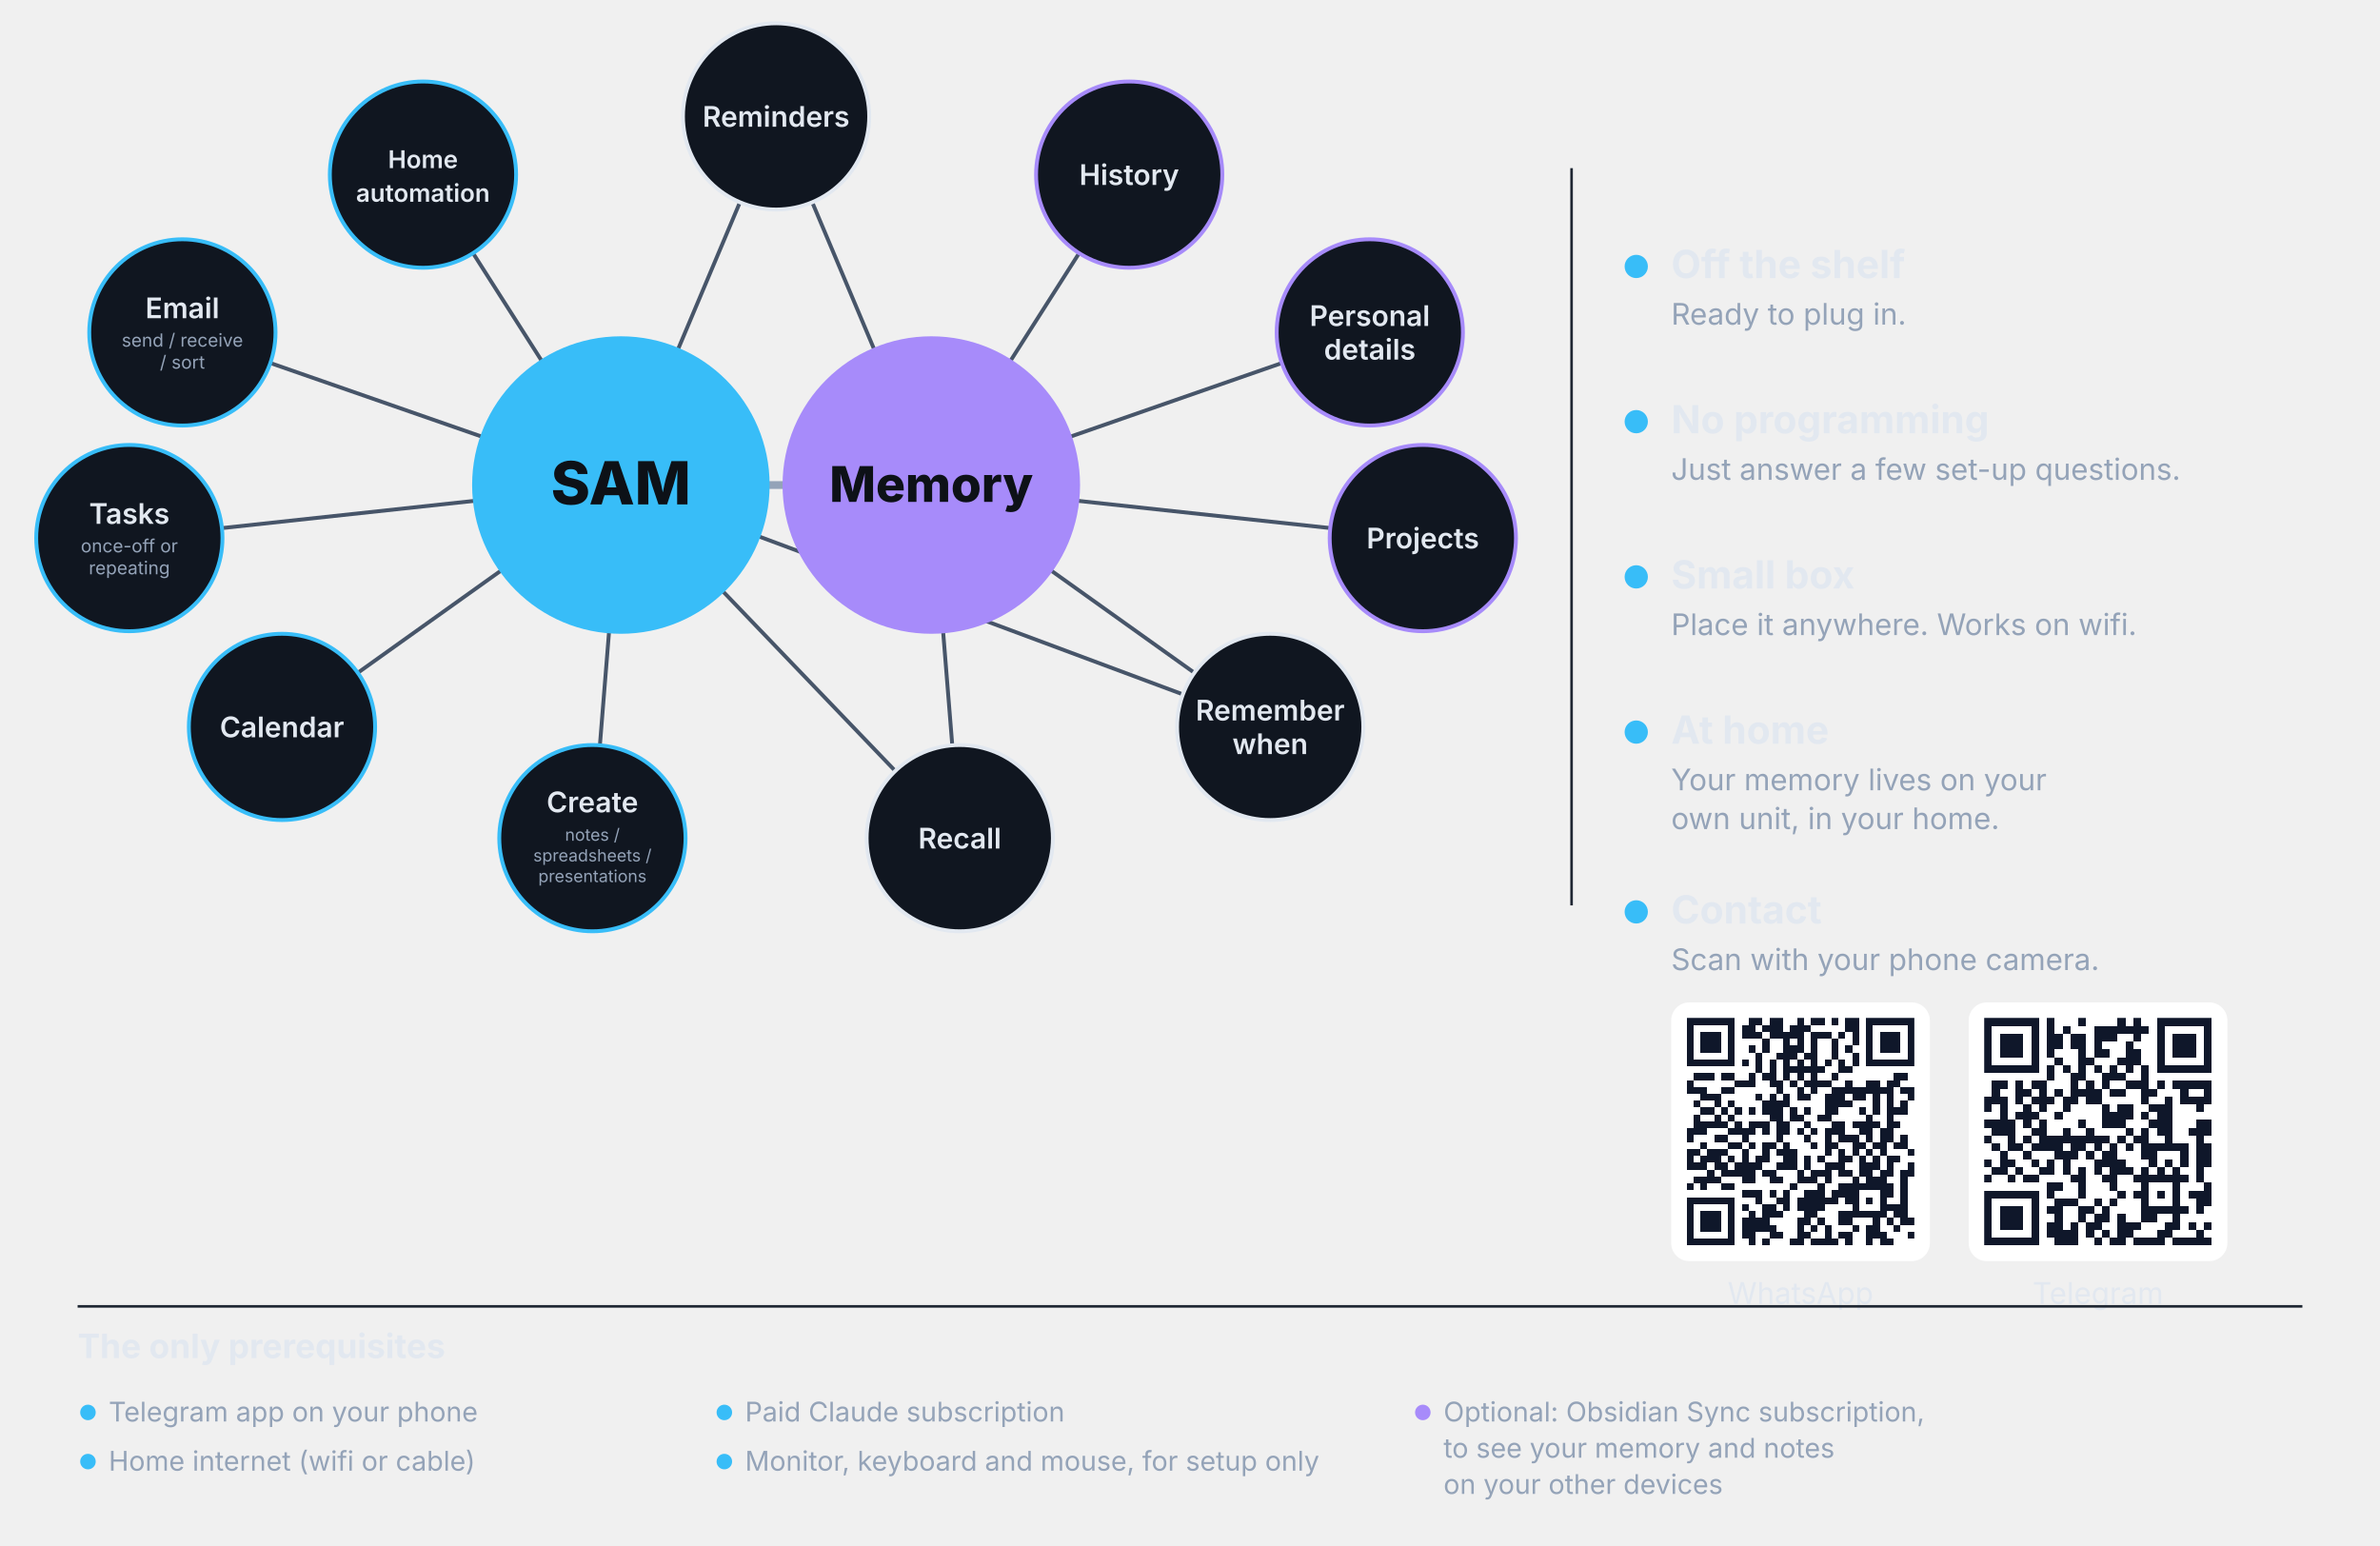
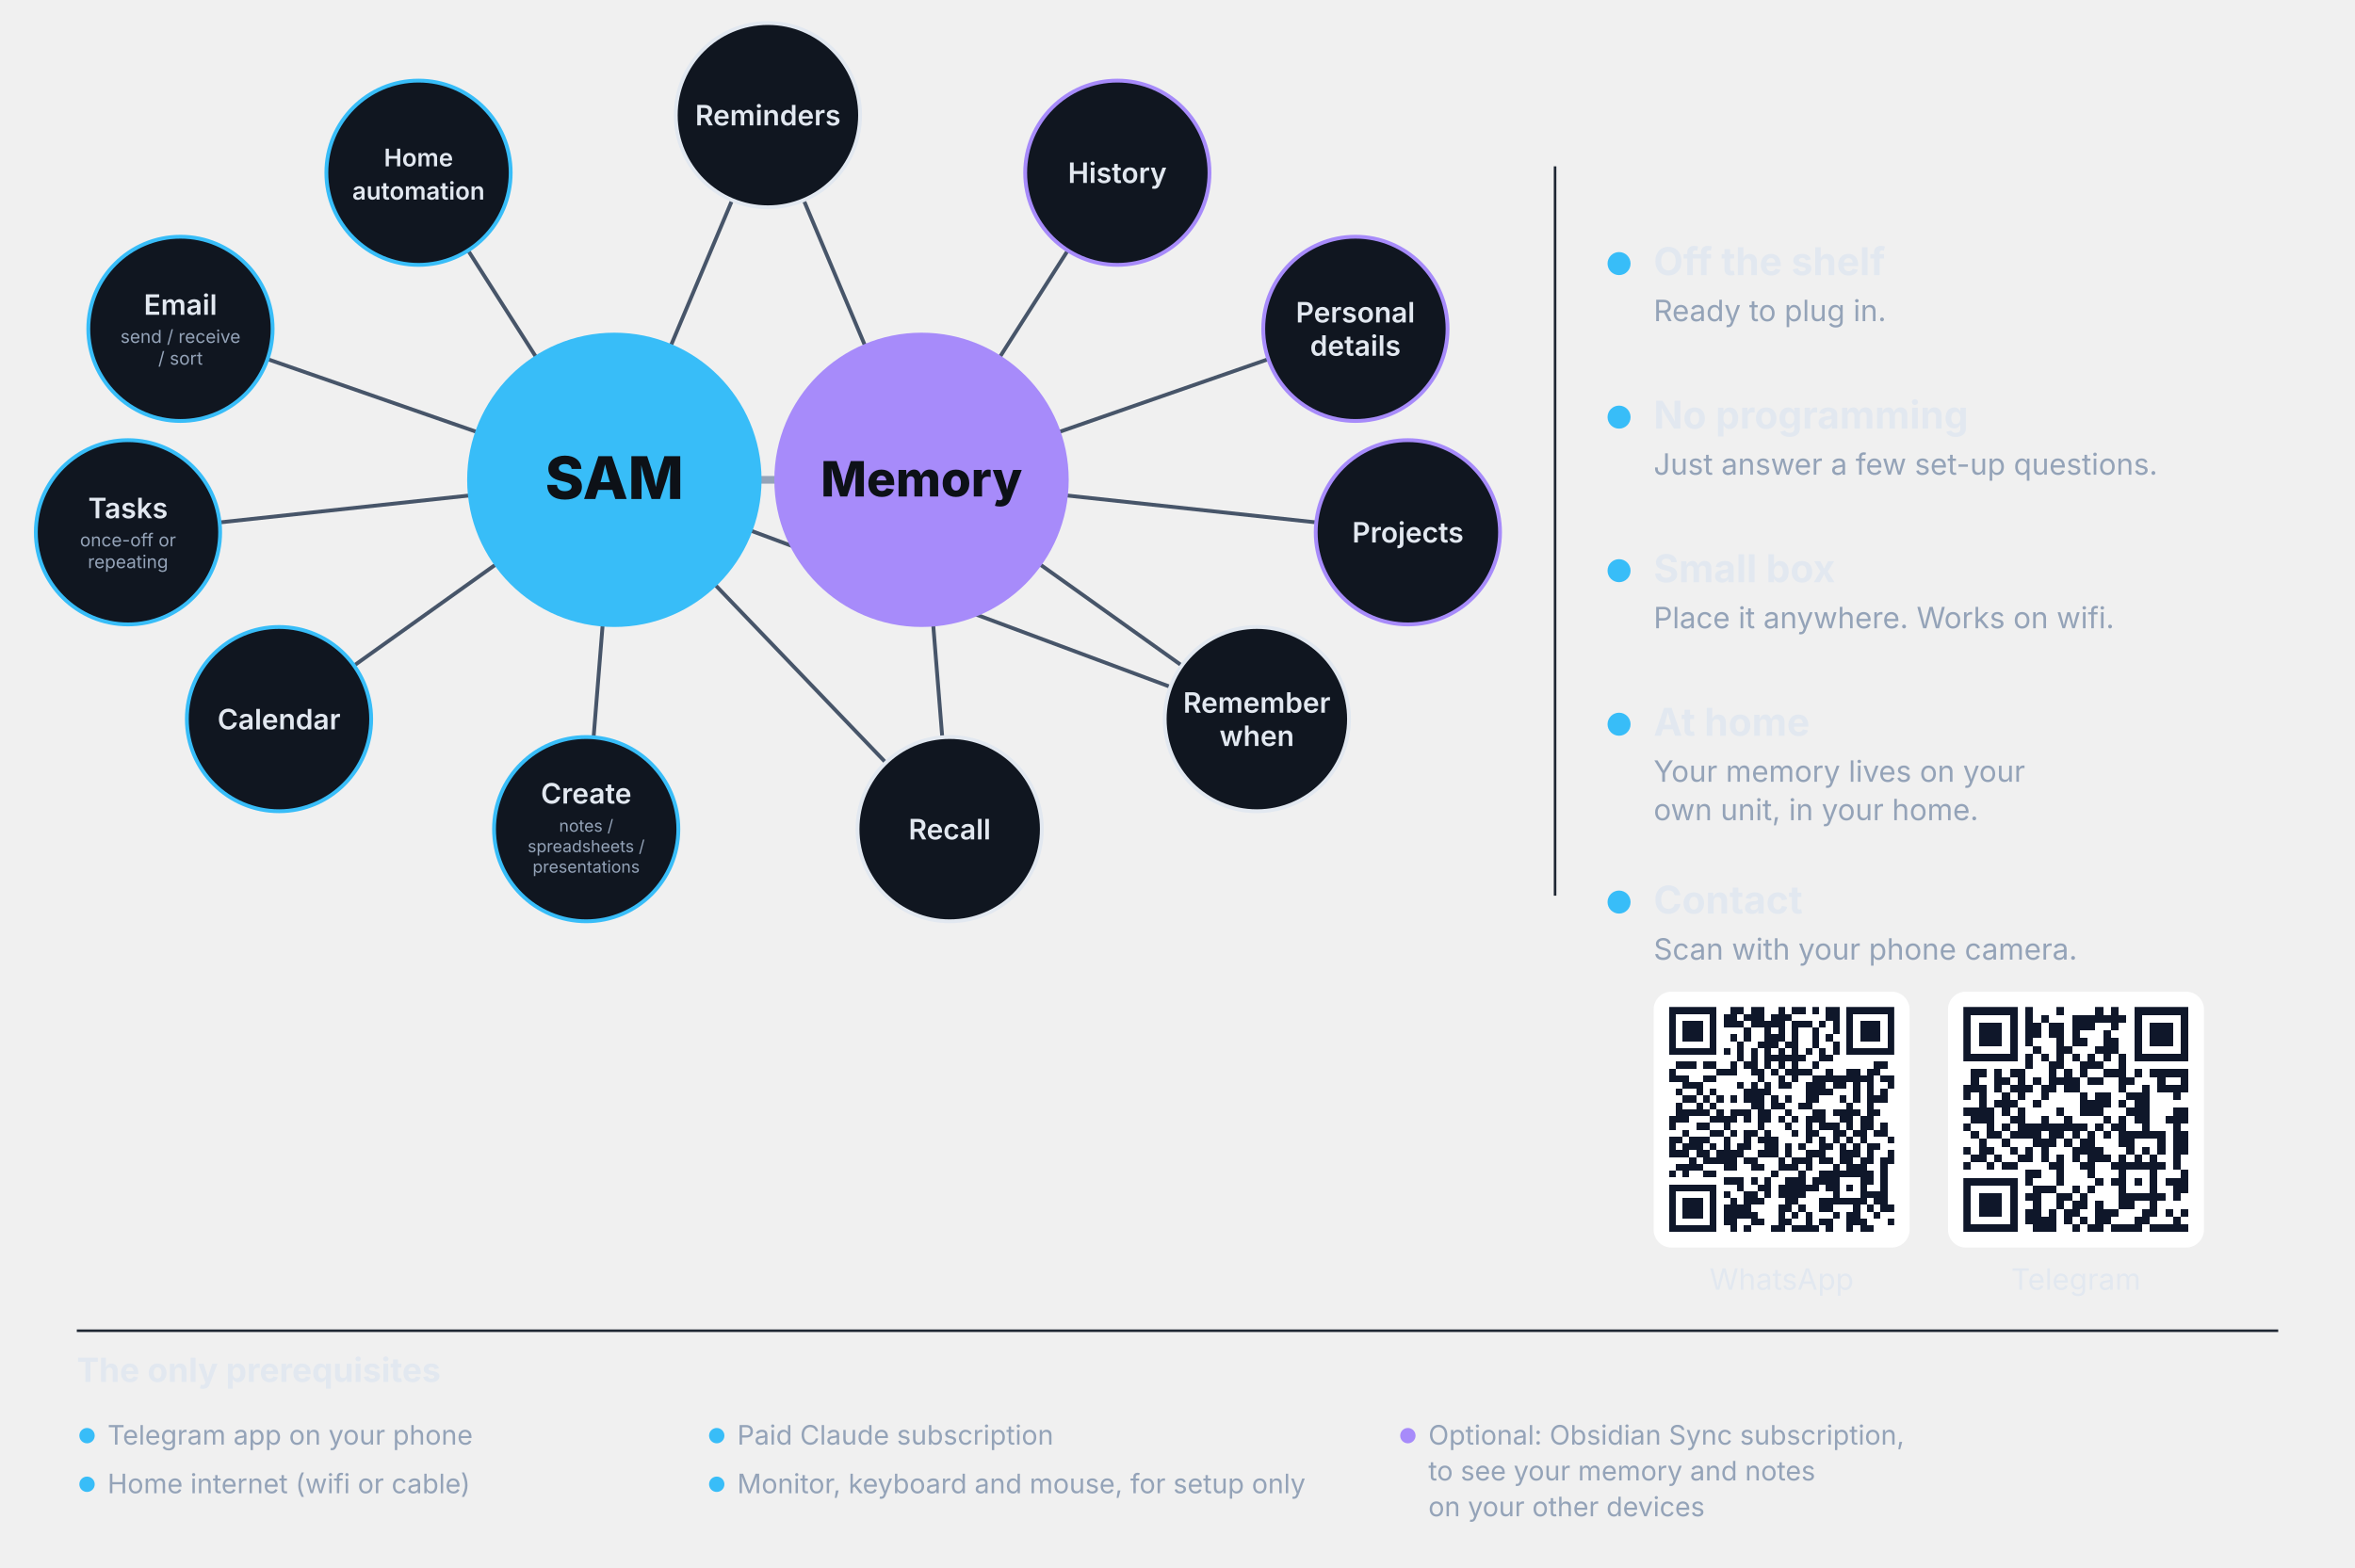
- <svg xmlns="http://www.w3.org/2000/svg" viewBox="0 0 1840 1195" font-family="system-ui,-apple-system,'Segoe UI',sans-serif">
+ <svg xmlns="http://www.w3.org/2000/svg" viewBox="0 0 1840 1225" font-family="system-ui,-apple-system,'Segoe UI',sans-serif">
  <g stroke="#475569" stroke-width="3" fill="none">
    <line x1="480" y1="375" x2="720" y2="375" stroke="#94a3b8" stroke-width="6" />
    <line x1="600" y1="90" x2="480" y2="375" />
    <line x1="600" y1="90" x2="720" y2="375" />
    <line x1="873" y1="135" x2="720" y2="375" />
    <line x1="1059" y1="257" x2="720" y2="375" />
    <line x1="1100" y1="416" x2="720" y2="375" />
    <line x1="982" y1="562" x2="480" y2="375" />
    <line x1="982" y1="562" x2="720" y2="375" />
    <line x1="742" y1="648" x2="480" y2="375" />
    <line x1="742" y1="648" x2="720" y2="375" />
    <line x1="458" y1="648" x2="480" y2="375" />
    <line x1="218" y1="562" x2="480" y2="375" />
    <line x1="100" y1="416" x2="480" y2="375" />
    <line x1="141" y1="257" x2="480" y2="375" />
    <line x1="327" y1="135" x2="480" y2="375" />
  </g>
  <g text-anchor="middle" font-weight="600">
    <circle cx="480" cy="375" r="115" fill="#38bdf8" />
    <text x="480" y="390" font-size="46" fill="#0d1117" font-weight="800">SAM</text>
    <circle cx="720" cy="375" r="115" fill="#a78bfa" />
    <text x="720" y="388" font-size="38" fill="#0d1117" font-weight="800">Memory</text>
    <g fill="rgb(16,22,32)" stroke-width="3">
      <circle cx="600" cy="90" r="72" stroke="#e2e8f0" />
      <circle cx="873" cy="135" r="72" stroke="#a78bfa" />
      <circle cx="1059" cy="257" r="72" stroke="#a78bfa" />
      <circle cx="1100" cy="416" r="72" stroke="#a78bfa" />
      <circle cx="982" cy="562" r="72" stroke="#e2e8f0" />
      <circle cx="742" cy="648" r="72" stroke="#e2e8f0" />
      <circle cx="458" cy="648" r="72" stroke="#38bdf8" />
      <circle cx="218" cy="562" r="72" stroke="#38bdf8" />
      <circle cx="100" cy="416" r="72" stroke="#38bdf8" />
      <circle cx="141" cy="257" r="72" stroke="#38bdf8" />
      <circle cx="327" cy="135" r="72" stroke="#38bdf8" />
    </g>
    <g font-size="22" fill="#e2e8f0">
      <text x="600" y="98">Reminders</text>
      <text x="873" y="143">History</text>
      <text x="1059" y="252">Personal</text>
      <text x="1059" y="278">details</text>
      <text x="1100" y="424">Projects</text>
      <text x="982" y="557">Remember</text>
      <text x="982" y="583">when</text>
      <text x="742" y="656">Recall</text>
      <text x="458" y="628">Create</text>
      <text x="458" y="650" font-size="13" font-weight="400" fill="#94a3b8">notes /</text>
      <text x="458" y="666" font-size="13" font-weight="400" fill="#94a3b8">spreadsheets /</text>
      <text x="458" y="682" font-size="13" font-weight="400" fill="#94a3b8">presentations</text>
      <text x="218" y="570">Calendar</text>
      <text x="100" y="405">Tasks</text>
      <text x="100" y="427" font-size="14" font-weight="400" fill="#94a3b8">once-off or</text>
      <text x="100" y="444" font-size="14" font-weight="400" fill="#94a3b8">repeating</text>
      <text x="141" y="246">Email</text>
      <text x="141" y="268" font-size="14" font-weight="400" fill="#94a3b8">send / receive</text>
      <text x="141" y="285" font-size="14" font-weight="400" fill="#94a3b8">/ sort</text>
      <text x="327" y="130" font-size="19">Home</text>
      <text x="327" y="156" font-size="19">automation</text>
    </g>
  </g>
  <line x1="1215" y1="130" x2="1215" y2="700" stroke="#1f2733" stroke-width="2" />
  <g font-family="system-ui,-apple-system,'Segoe UI',sans-serif">
    <circle cx="1265" cy="206" r="9" fill="#38bdf8" />
    <text x="1292" y="215" font-size="30" font-weight="700" fill="#e2e8f0">Off the shelf</text>
    <text x="1292" y="251" font-size="23" fill="#94a3b8">Ready to plug in.</text>
    <circle cx="1265" cy="326" r="9" fill="#38bdf8" />
    <text x="1292" y="335" font-size="30" font-weight="700" fill="#e2e8f0">No programming</text>
    <text x="1292" y="371" font-size="23" fill="#94a3b8">Just answer a few set-up questions.</text>
    <circle cx="1265" cy="446" r="9" fill="#38bdf8" />
    <text x="1292" y="455" font-size="30" font-weight="700" fill="#e2e8f0">Small box</text>
    <text x="1292" y="491" font-size="23" fill="#94a3b8">Place it anywhere. Works on wifi.</text>
    <circle cx="1265" cy="566" r="9" fill="#38bdf8" />
    <text x="1292" y="575" font-size="30" font-weight="700" fill="#e2e8f0">At home</text>
    <text x="1292" y="611" font-size="23" fill="#94a3b8">Your memory lives on your</text>
    <text x="1292" y="641" font-size="23" fill="#94a3b8">own unit, in your home.</text>
    <circle cx="1265" cy="705" r="9" fill="#38bdf8" />
    <text x="1292" y="714" font-size="30" font-weight="700" fill="#e2e8f0">Contact</text>
    <text x="1292" y="750" font-size="23" fill="#94a3b8">Scan with your phone camera.</text>
    <rect x="1292" y="775" width="200" height="200" rx="14" fill="#ffffff" />
    <svg x="1304" y="787" width="176" height="176" viewBox="0 0 33 33" shape-rendering="crispEdges">
      <path class="qrline" stroke="#0f172a" d="M0 0.5h7m2 0h2m1 0h2m2 0h1m1 0h2m1 0h1m1 0h2m1 0h7m-33 1h1m5 0h1m1 0h2m1 0h3m1 0h3m5 0h2m1 0h1m5 0h1m-33 1h1m1 0h3m1 0h1m1 0h3m1 0h5m1 0h3m1 0h1m1 0h1m1 0h1m1 0h3m1 0h1m-33 1h1m1 0h3m1 0h1m4 0h1m2 0h1m1 0h1m1 0h1m2 0h1m2 0h1m1 0h1m1 0h3m1 0h1m-33 1h1m1 0h3m1 0h1m2 0h1m1 0h1m2 0h3m1 0h1m2 0h1m1 0h1m2 0h1m1 0h3m1 0h1m-33 1h1m5 0h1m3 0h1m2 0h3m1 0h2m2 0h1m2 0h1m1 0h1m5 0h1m-33 1h7m1 0h1m1 0h1m1 0h1m1 0h1m1 0h1m1 0h1m1 0h1m1 0h1m1 0h1m1 0h7m-23 1h1m1 0h1m1 0h6m2 0h2m-23 1h3m1 0h2m2 0h1m1 0h2m1 0h1m1 0h1m1 0h1m2 0h1m8 0h2m-32 1h1m6 0h3m2 0h2m1 0h1m1 0h4m2 0h1m2 0h2m1 0h2m-31 1h3m2 0h2m6 0h1m2 0h1m1 0h1m2 0h9m1 0h2m-31 1h3m5 0h1m1 0h1m1 0h1m1 0h2m2 0h3m1 0h2m1 0h1m1 0h1m2 0h1m-32 1h1m2 0h1m1 0h1m4 0h4m5 0h4m3 0h1m1 0h1m1 0h1m-30 1h2m1 0h1m1 0h1m1 0h1m1 0h3m1 0h1m1 0h1m2 0h2m3 0h1m1 0h1m1 0h3m-31 1h1m2 0h1m1 0h1m5 0h2m1 0h2m2 0h2m5 0h1m2 0h1m-29 1h5m1 0h1m1 0h3m1 0h2m2 0h1m3 0h2m1 0h4m1 0h2m-31 1h3m3 0h4m1 0h1m1 0h2m1 0h1m1 0h1m1 0h3m2 0h2m1 0h2m-30 1h1m3 0h2m2 0h1m4 0h1m3 0h1m2 0h1m1 0h3m1 0h1m1 0h2m1 0h1m-30 1h1m3 0h2m1 0h1m1 0h2m1 0h1m3 0h1m1 0h2m2 0h2m1 0h2m1 0h2m-32 1h2m1 0h3m2 0h1m2 0h1m1 0h3m4 0h1m1 0h1m1 0h1m1 0h1m1 0h1m3 0h1m-33 1h1m1 0h3m1 0h1m1 0h1m1 0h2m2 0h2m1 0h1m1 0h1m2 0h2m1 0h1m1 0h1m1 0h2m-31 1h3m1 0h2m1 0h4m2 0h3m1 0h1m2 0h3m2 0h3m1 0h1m2 0h1m-30 1h1m1 0h5m1 0h2m3 0h1m1 0h3m1 0h2m1 0h2m1 0h2m1 0h2m-32 1h4m3 0h2m2 0h2m2 0h3m1 0h1m3 0h1m1 0h3m2 0h1m-32 1h1m1 0h1m2 0h2m8 0h1m3 0h1m2 0h8m1 0h1m-24 1h3m1 0h1m1 0h1m2 0h3m1 0h4m3 0h2m1 0h1m-32 1h7m3 0h1m2 0h2m1 0h6m1 0h2m1 0h1m1 0h1m2 0h1m-32 1h1m5 0h1m1 0h1m2 0h2m1 0h1m1 0h4m4 0h1m3 0h4m-32 1h1m1 0h3m1 0h1m2 0h1m1 0h3m3 0h2m3 0h7m1 0h2m-32 1h1m1 0h3m1 0h1m1 0h4m4 0h2m1 0h1m2 0h2m3 0h1m1 0h1m1 0h2m-33 1h1m1 0h3m1 0h1m1 0h5m3 0h1m1 0h1m1 0h1m3 0h1m1 0h2m2 0h1m-31 1h1m5 0h1m1 0h2m2 0h2m2 0h2m2 0h1m1 0h2m2 0h3m3 0h1m-33 1h7m2 0h1m1 0h1m3 0h2m1 0h4m1 0h1m2 0h1m1 0h2" />
    </svg>
    <rect x="1522" y="775" width="200" height="200" rx="14" fill="#ffffff" />
    <svg x="1534" y="787" width="176" height="176" viewBox="0 0 29 29" shape-rendering="crispEdges">
      <path class="qrline" stroke="#0f172a" d="M0 0.5h7m1 0h1m3 0h1m4 0h1m1 0h1m2 0h7m-29 1h1m5 0h1m1 0h1m1 0h1m3 0h7m1 0h1m5 0h1m-29 1h1m1 0h3m1 0h1m1 0h2m1 0h2m1 0h3m2 0h1m2 0h1m1 0h3m1 0h1m-29 1h1m1 0h3m1 0h1m1 0h2m1 0h2m1 0h1m3 0h1m3 0h1m1 0h3m1 0h1m-29 1h1m1 0h3m1 0h1m1 0h1m3 0h1m1 0h2m2 0h2m2 0h1m1 0h3m1 0h1m-29 1h1m5 0h1m2 0h1m2 0h2m3 0h3m2 0h1m5 0h1m-29 1h7m1 0h1m1 0h1m1 0h1m1 0h1m1 0h1m1 0h1m1 0h1m1 0h7m-21 1h1m2 0h2m2 0h3m2 0h1m-20 1h2m1 0h1m1 0h2m3 0h1m1 0h1m1 0h1m2 0h3m1 0h1m1 0h5m-28 1h1m2 0h2m1 0h1m1 0h1m1 0h4m1 0h2m2 0h2m3 0h1m2 0h1m-29 1h3m1 0h1m1 0h3m1 0h2m1 0h2m5 0h1m2 0h1m1 0h4m-29 1h1m1 0h1m2 0h1m1 0h1m2 0h1m4 0h1m1 0h2m2 0h3m3 0h1m-26 1h1m1 0h3m2 0h1m5 0h4m1 0h1m1 0h2m-24 1h4m1 0h1m1 0h1m4 0h1m2 0h3m3 0h3m3 0h2m-28 1h3m2 0h2m2 0h1m2 0h1m4 0h1m1 0h1m1 0h2m2 0h3m-29 1h1m2 0h1m1 0h1m1 0h9m1 0h1m1 0h2m2 0h1m3 0h1m-27 1h1m1 0h2m1 0h4m1 0h2m1 0h1m1 0h1m1 0h1m1 0h6m1 0h2m-27 1h1m2 0h1m3 0h3m1 0h1m1 0h2m3 0h2m3 0h1m1 0h2m-29 1h1m1 0h2m2 0h1m1 0h1m1 0h1m3 0h4m3 0h1m1 0h1m1 0h1m1 0h2m-28 1h2m1 0h1m2 0h2m1 0h1m1 0h1m1 0h1m1 0h3m1 0h1m1 0h1m1 0h1m2 0h1m-28 1h1m2 0h1m1 0h2m4 0h2m2 0h2m2 0h7m1 0h1m-20 1h2m2 0h1m3 0h1m3 0h1m3 0h1m3 0h1m-29 1h7m1 0h1m3 0h1m4 0h1m1 0h2m1 0h1m1 0h1m1 0h3m-29 1h1m5 0h1m2 0h3m2 0h1m1 0h1m3 0h1m3 0h1m2 0h2m-29 1h1m1 0h3m1 0h1m1 0h2m2 0h2m1 0h1m4 0h6m1 0h1m-28 1h1m1 0h3m1 0h1m2 0h1m2 0h1m1 0h2m1 0h1m2 0h2m2 0h1m-25 1h1m1 0h3m1 0h1m1 0h2m1 0h1m1 0h2m2 0h3m3 0h2m1 0h1m1 0h1m-29 1h1m5 0h1m1 0h4m1 0h1m1 0h1m1 0h2m3 0h2m3 0h1m-28 1h7m2 0h3m2 0h1m1 0h2m1 0h4m1 0h5" />
    </svg>
    <text x="1392" y="1008" font-size="23" fill="#e2e8f0" text-anchor="middle">WhatsApp</text>
    <text x="1622" y="1008" font-size="23" fill="#e2e8f0" text-anchor="middle">Telegram</text>
  </g>
-   <g transform="translate(0,210)">
+   <g transform="translate(0,240)">
    <g font-family="system-ui,-apple-system,'Segoe UI',sans-serif">
      <line x1="60" y1="800" x2="1780" y2="800" stroke="#1f2733" stroke-width="2" />
      <text x="60" y="840" font-size="26" font-weight="700" fill="#e2e8f0">The only prerequisites</text>
      <g font-size="21" fill="#94a3b8">
        <circle cx="68" cy="882" r="6" fill="#38bdf8" />
        <text x="84" y="889">Telegram app on your phone</text>
        <circle cx="68" cy="920" r="6" fill="#38bdf8" />
        <text x="84" y="927">Home internet (wifi or cable)</text>
        <circle cx="560" cy="882" r="6" fill="#38bdf8" />
        <text x="576" y="889">Paid Claude subscription</text>
        <circle cx="560" cy="920" r="6" fill="#38bdf8" />
        <text x="576" y="927">Monitor, keyboard and mouse, for setup only</text>
        <circle cx="1100" cy="882" r="6" fill="#a78bfa" />
        <text x="1116" y="889">Optional: Obsidian Sync subscription,</text>
        <text x="1116" y="917">to see your memory and notes</text>
        <text x="1116" y="945">on your other devices</text>
      </g>
    </g>
  </g>
</svg>
